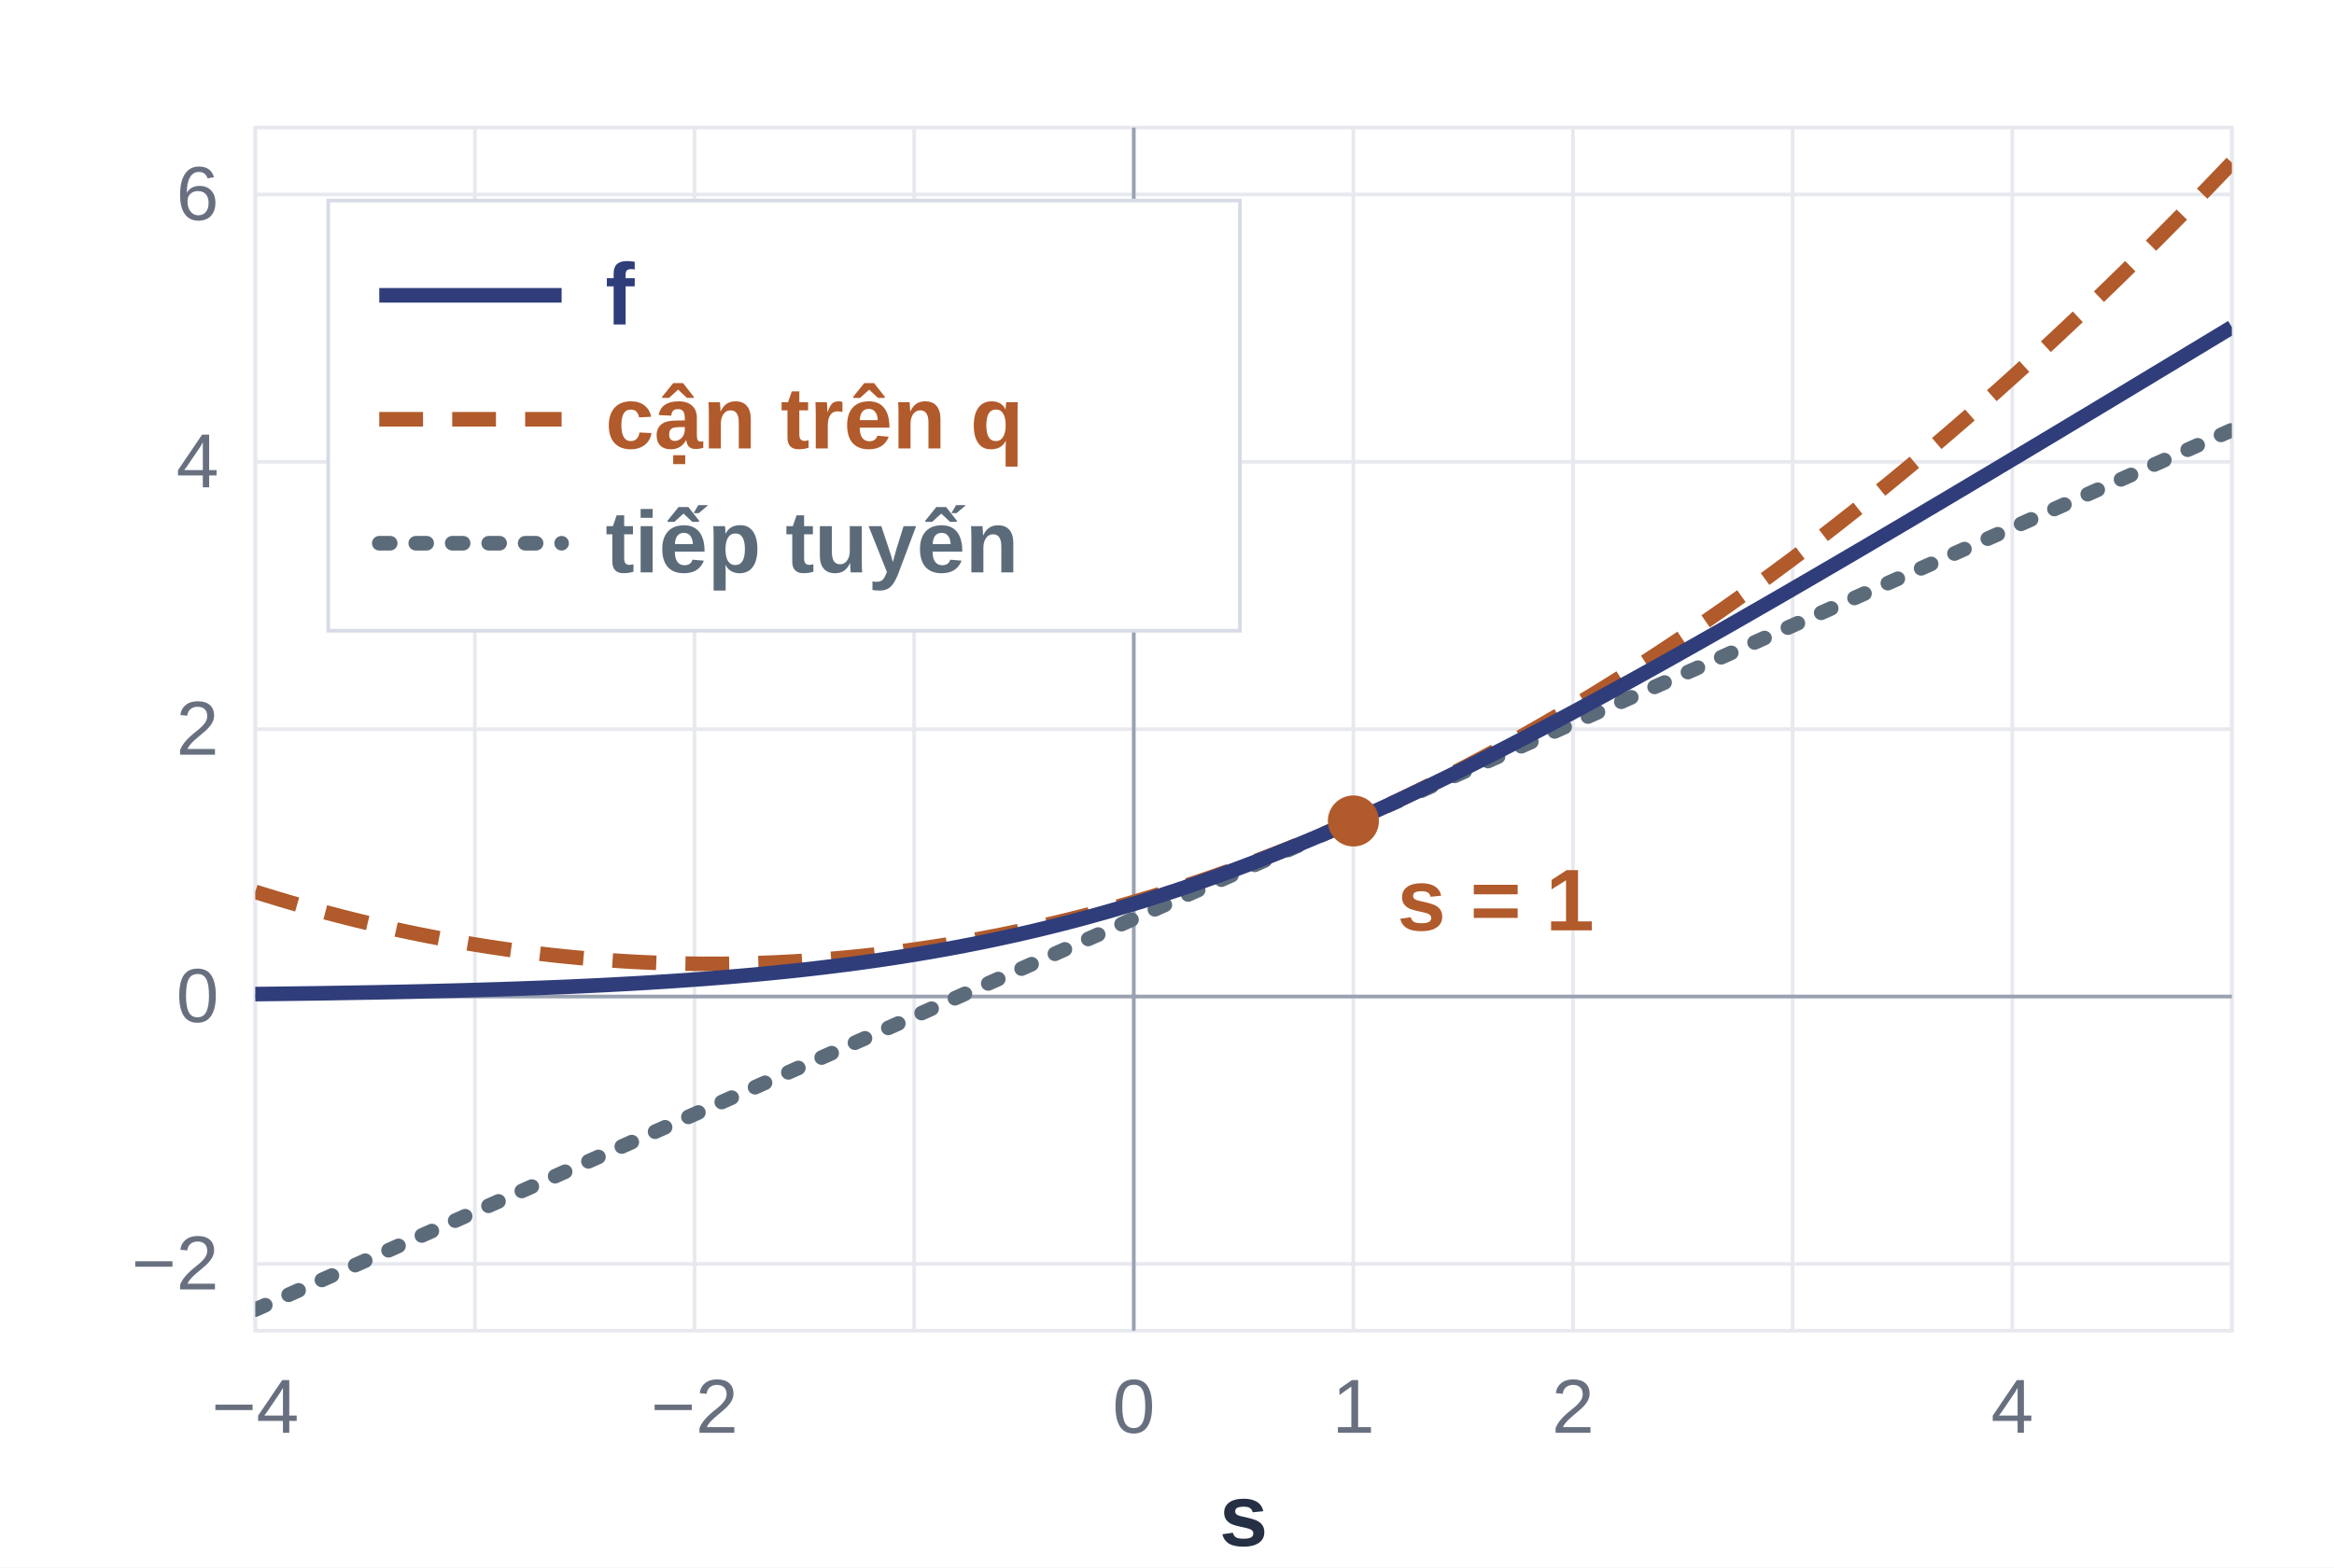
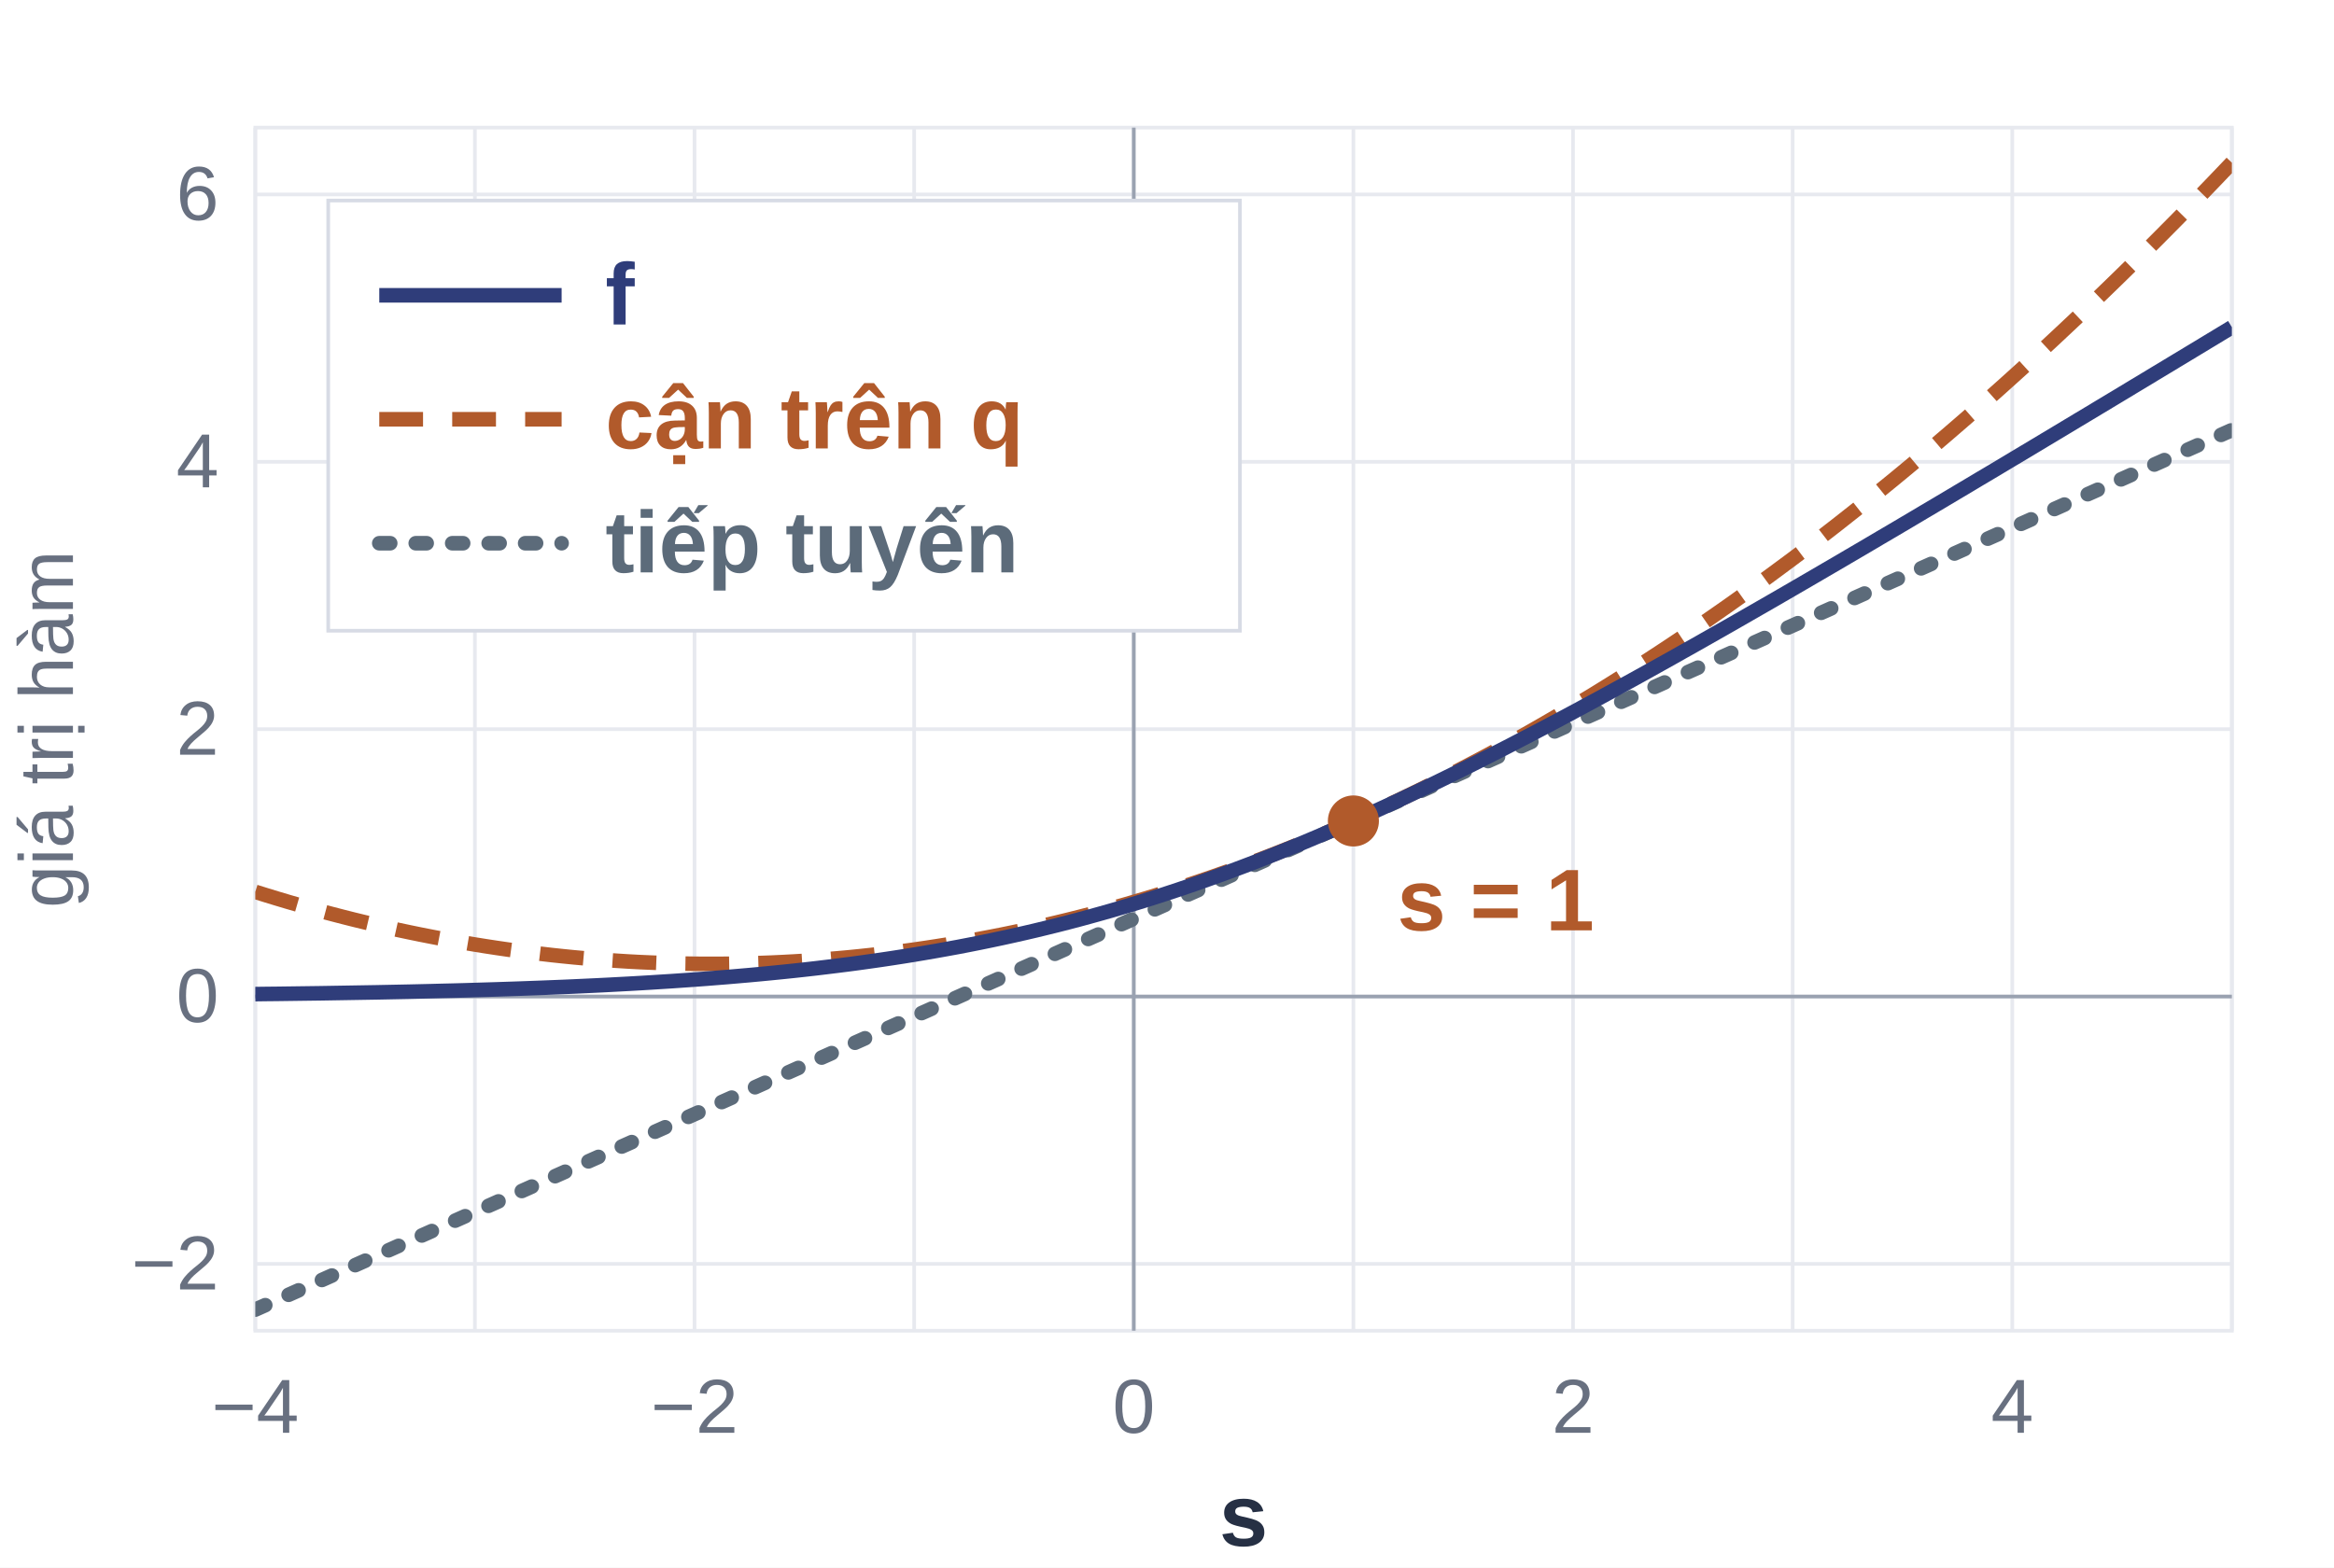
<svg xmlns="http://www.w3.org/2000/svg" viewBox="0 0 640 430" role="img" aria-labelledby="title desc">
  <defs>
    <clipPath id="plot-area">
      <rect x="70" y="35" width="542" height="330" />
    </clipPath>
  </defs>
  <rect width="100%" height="100%" fill="white" />
  <style>text{font-family:Arial,DejaVu Sans,sans-serif;font-size:24px;fill:#263044}.label{font-size:24px;font-weight:600}.small{font-size:21px;fill:#687080}</style>
  <rect x="70" y="35" width="542" height="330" fill="none" stroke="#e7e9ef" />
  <path d="M70.00,35V365" stroke="#e7e9ef" />
  <path d="M130.22,35V365" stroke="#e7e9ef" />
  <path d="M190.44,35V365" stroke="#e7e9ef" />
  <path d="M250.67,35V365" stroke="#e7e9ef" />
  <path d="M310.89,35V365" stroke="#e7e9ef" />
  <path d="M371.11,35V365" stroke="#e7e9ef" />
  <path d="M431.33,35V365" stroke="#e7e9ef" />
  <path d="M491.56,35V365" stroke="#e7e9ef" />
  <path d="M551.78,35V365" stroke="#e7e9ef" />
  <path d="M612.00,35V365" stroke="#e7e9ef" />
  <text x="70.00" y="393" text-anchor="middle" class="small">−4</text>
  <text x="190.44" y="393" text-anchor="middle" class="small">−2</text>
  <text x="310.89" y="393" text-anchor="middle" class="small">0</text>
-   <text x="371.11" y="393" text-anchor="middle" class="small">1</text>
  <text x="431.33" y="393" text-anchor="middle" class="small">2</text>
  <text x="551.78" y="393" text-anchor="middle" class="small">4</text>
  <path d="M70,346.67H612" stroke="#e7e9ef" />
  <text x="60" y="353.67" text-anchor="end" class="small">−2</text>
  <path d="M70,273.33H612" stroke="#e7e9ef" />
  <text x="60" y="280.33" text-anchor="end" class="small">0</text>
  <path d="M70,200.00H612" stroke="#e7e9ef" />
  <text x="60" y="207.00" text-anchor="end" class="small">2</text>
  <path d="M70,126.67H612" stroke="#e7e9ef" />
  <text x="60" y="133.67" text-anchor="end" class="small">4</text>
  <path d="M70,53.33H612" stroke="#e7e9ef" />
  <text x="60" y="60.33" text-anchor="end" class="small">6</text>
  <path d="M70,273.33H612" stroke="#9aa2b1" />
  <path d="M310.89,35V365" stroke="#9aa2b1" />
  <g clip-path="url(#plot-area)" fill="none" stroke-width="4">
    <path d="M70.00,244.62 L73.01,245.56 L76.02,246.48 L79.03,247.38 L82.04,248.25 L85.06,249.09 L88.07,249.92 L91.08,250.72 L94.09,251.50 L97.10,252.26 L100.11,252.99 L103.12,253.70 L106.13,254.39 L109.14,255.06 L112.16,255.70 L115.17,256.32 L118.18,256.91 L121.19,257.49 L124.20,258.04 L127.21,258.56 L130.22,259.07 L133.23,259.55 L136.24,260.01 L139.26,260.45 L142.27,260.86 L145.28,261.25 L148.29,261.61 L151.30,261.96 L154.31,262.28 L157.32,262.58 L160.33,262.85 L163.34,263.11 L166.36,263.34 L169.37,263.54 L172.38,263.73 L175.39,263.89 L178.40,264.02 L181.41,264.14 L184.42,264.23 L187.43,264.30 L190.44,264.35 L193.46,264.37 L196.47,264.37 L199.48,264.35 L202.49,264.30 L205.50,264.23 L208.51,264.14 L211.52,264.03 L214.53,263.89 L217.54,263.73 L220.56,263.55 L223.57,263.34 L226.58,263.11 L229.59,262.86 L232.60,262.59 L235.61,262.29 L238.62,261.97 L241.63,261.63 L244.64,261.26 L247.66,260.87 L250.67,260.46 L253.68,260.02 L256.69,259.56 L259.70,259.08 L262.71,258.58 L265.72,258.05 L268.73,257.50 L271.74,256.93 L274.76,256.34 L277.77,255.72 L280.78,255.08 L283.79,254.41 L286.80,253.72 L289.81,253.01 L292.82,252.28 L295.83,251.53 L298.84,250.75 L301.86,249.95 L304.87,249.12 L307.88,248.27 L310.89,247.40 L313.90,246.51 L316.91,245.59 L319.92,244.65 L322.93,243.69 L325.94,242.71 L328.96,241.70 L331.97,240.67 L334.98,239.61 L337.99,238.54 L341.00,237.44 L344.01,236.31 L347.02,235.17 L350.03,234.00 L353.04,232.81 L356.06,231.60 L359.07,230.36 L362.08,229.10 L365.09,227.82 L368.10,226.51 L371.11,225.18 L374.12,223.83 L377.13,222.45 L380.14,221.06 L383.16,219.64 L386.17,218.19 L389.18,216.73 L392.19,215.24 L395.20,213.72 L398.21,212.19 L401.22,210.63 L404.23,209.05 L407.24,207.45 L410.26,205.82 L413.27,204.17 L416.28,202.50 L419.29,200.80 L422.30,199.08 L425.31,197.34 L428.32,195.58 L431.33,193.79 L434.34,191.98 L437.36,190.15 L440.37,188.29 L443.38,186.41 L446.39,184.51 L449.40,182.59 L452.41,180.64 L455.42,178.67 L458.43,176.68 L461.44,174.66 L464.46,172.62 L467.47,170.56 L470.48,168.47 L473.49,166.37 L476.50,164.23 L479.51,162.08 L482.52,159.90 L485.53,157.70 L488.54,155.48 L491.56,153.24 L494.57,150.97 L497.58,148.68 L500.59,146.36 L503.60,144.03 L506.61,141.66 L509.62,139.28 L512.63,136.88 L515.64,134.45 L518.66,132.00 L521.67,129.52 L524.68,127.02 L527.69,124.50 L530.70,121.96 L533.71,119.39 L536.72,116.80 L539.73,114.19 L542.74,111.56 L545.76,108.90 L548.77,106.22 L551.78,103.51 L554.79,100.79 L557.80,98.04 L560.81,95.27 L563.82,92.47 L566.83,89.65 L569.84,86.81 L572.86,83.95 L575.87,81.06 L578.88,78.15 L581.89,75.22 L584.90,72.26 L587.91,69.28 L590.92,66.28 L593.93,63.25 L596.94,60.21 L599.96,57.14 L602.97,54.04 L605.98,50.93 L608.99,47.79 L612.00,44.63" stroke="#b15a2b" stroke-dasharray="12 8" />
    <path d="M70.00,359.21 L73.01,357.87 L76.02,356.53 L79.03,355.19 L82.04,353.85 L85.06,352.51 L88.07,351.17 L91.08,349.83 L94.09,348.49 L97.10,347.15 L100.11,345.81 L103.12,344.46 L106.13,343.12 L109.14,341.78 L112.16,340.44 L115.17,339.10 L118.18,337.76 L121.19,336.42 L124.20,335.08 L127.21,333.74 L130.22,332.40 L133.23,331.06 L136.24,329.72 L139.26,328.38 L142.27,327.04 L145.28,325.70 L148.29,324.36 L151.30,323.02 L154.31,321.68 L157.32,320.34 L160.33,319.00 L163.34,317.66 L166.36,316.32 L169.37,314.98 L172.38,313.64 L175.39,312.30 L178.40,310.96 L181.41,309.62 L184.42,308.28 L187.43,306.94 L190.44,305.60 L193.46,304.26 L196.47,302.92 L199.48,301.58 L202.49,300.24 L205.50,298.90 L208.51,297.56 L211.52,296.21 L214.53,294.87 L217.54,293.53 L220.56,292.19 L223.57,290.85 L226.58,289.51 L229.59,288.17 L232.60,286.83 L235.61,285.49 L238.62,284.15 L241.63,282.81 L244.64,281.47 L247.66,280.13 L250.67,278.79 L253.68,277.45 L256.69,276.11 L259.70,274.77 L262.71,273.43 L265.72,272.09 L268.73,270.75 L271.74,269.41 L274.76,268.07 L277.77,266.73 L280.78,265.39 L283.79,264.05 L286.80,262.71 L289.81,261.37 L292.82,260.03 L295.83,258.69 L298.84,257.35 L301.86,256.01 L304.87,254.67 L307.88,253.33 L310.89,251.99 L313.90,250.65 L316.91,249.31 L319.92,247.97 L322.93,246.62 L325.94,245.28 L328.96,243.94 L331.97,242.60 L334.98,241.26 L337.99,239.92 L341.00,238.58 L344.01,237.24 L347.02,235.90 L350.03,234.56 L353.04,233.22 L356.06,231.88 L359.07,230.54 L362.08,229.20 L365.09,227.86 L368.10,226.52 L371.11,225.18 L374.12,223.84 L377.13,222.50 L380.14,221.16 L383.16,219.82 L386.17,218.48 L389.18,217.14 L392.19,215.80 L395.20,214.46 L398.21,213.12 L401.22,211.78 L404.23,210.44 L407.24,209.10 L410.26,207.76 L413.27,206.42 L416.28,205.08 L419.29,203.74 L422.30,202.40 L425.31,201.06 L428.32,199.72 L431.33,198.37 L434.34,197.03 L437.36,195.69 L440.37,194.35 L443.38,193.01 L446.39,191.67 L449.40,190.33 L452.41,188.99 L455.42,187.65 L458.43,186.31 L461.44,184.97 L464.46,183.63 L467.47,182.29 L470.48,180.95 L473.49,179.61 L476.50,178.27 L479.51,176.93 L482.52,175.59 L485.53,174.25 L488.54,172.91 L491.56,171.57 L494.57,170.23 L497.58,168.89 L500.59,167.55 L503.60,166.21 L506.61,164.87 L509.62,163.53 L512.63,162.19 L515.64,160.85 L518.66,159.51 L521.67,158.17 L524.68,156.83 L527.69,155.49 L530.70,154.15 L533.71,152.81 L536.72,151.47 L539.73,150.13 L542.74,148.78 L545.76,147.44 L548.77,146.10 L551.78,144.76 L554.79,143.42 L557.80,142.08 L560.81,140.74 L563.82,139.40 L566.83,138.06 L569.84,136.72 L572.86,135.38 L575.87,134.04 L578.88,132.70 L581.89,131.36 L584.90,130.02 L587.91,128.68 L590.92,127.34 L593.93,126.00 L596.94,124.66 L599.96,123.32 L602.97,121.98 L605.98,120.64 L608.99,119.30 L612.00,117.96" stroke="#5c6b7a" stroke-dasharray="3 7" stroke-linecap="round" />
    <path d="M70.00,272.67 L73.01,272.63 L76.02,272.60 L79.03,272.56 L82.04,272.52 L85.06,272.48 L88.07,272.44 L91.08,272.39 L94.09,272.34 L97.10,272.29 L100.11,272.24 L103.12,272.19 L106.13,272.13 L109.14,272.07 L112.16,272.01 L115.17,271.94 L118.18,271.87 L121.19,271.79 L124.20,271.72 L127.21,271.64 L130.22,271.55 L133.23,271.46 L136.24,271.37 L139.26,271.27 L142.27,271.17 L145.28,271.06 L148.29,270.95 L151.30,270.83 L154.31,270.71 L157.32,270.58 L160.33,270.44 L163.34,270.30 L166.36,270.15 L169.37,269.99 L172.38,269.83 L175.39,269.66 L178.40,269.48 L181.41,269.29 L184.42,269.10 L187.43,268.89 L190.44,268.68 L193.46,268.46 L196.47,268.22 L199.48,267.98 L202.49,267.72 L205.50,267.46 L208.51,267.18 L211.52,266.89 L214.53,266.59 L217.54,266.28 L220.56,265.95 L223.57,265.61 L226.58,265.25 L229.59,264.88 L232.60,264.50 L235.61,264.10 L238.62,263.68 L241.63,263.25 L244.64,262.80 L247.66,262.33 L250.67,261.85 L253.68,261.34 L256.69,260.82 L259.70,260.28 L262.71,259.73 L265.72,259.15 L268.73,258.55 L271.74,257.93 L274.76,257.29 L277.77,256.63 L280.78,255.95 L283.79,255.25 L286.80,254.52 L289.81,253.78 L292.82,253.01 L295.83,252.22 L298.84,251.40 L301.86,250.56 L304.87,249.71 L307.88,248.82 L310.89,247.92 L313.90,246.99 L316.91,246.04 L319.92,245.06 L322.93,244.07 L325.94,243.05 L328.96,242.01 L331.97,240.94 L334.98,239.86 L337.99,238.75 L341.00,237.62 L344.01,236.47 L347.02,235.29 L350.03,234.10 L353.04,232.88 L356.06,231.65 L359.07,230.39 L362.08,229.12 L365.09,227.82 L368.10,226.51 L371.11,225.18 L374.12,223.83 L377.13,222.46 L380.14,221.08 L383.16,219.68 L386.17,218.26 L389.18,216.83 L392.19,215.38 L395.20,213.92 L398.21,212.44 L401.22,210.95 L404.23,209.44 L407.24,207.92 L410.26,206.39 L413.27,204.85 L416.28,203.29 L419.29,201.72 L422.30,200.15 L425.31,198.56 L428.32,196.96 L431.33,195.35 L434.34,193.73 L437.36,192.10 L440.37,190.46 L443.38,188.81 L446.39,187.16 L449.40,185.50 L452.41,183.83 L455.42,182.15 L458.43,180.47 L461.44,178.77 L464.46,177.08 L467.47,175.37 L470.48,173.66 L473.49,171.95 L476.50,170.23 L479.51,168.50 L482.52,166.77 L485.53,165.04 L488.54,163.30 L491.56,161.55 L494.57,159.80 L497.58,158.05 L500.59,156.29 L503.60,154.54 L506.61,152.77 L509.62,151.01 L512.63,149.24 L515.64,147.46 L518.66,145.69 L521.67,143.91 L524.68,142.13 L527.69,140.34 L530.70,138.56 L533.71,136.77 L536.72,134.98 L539.73,133.19 L542.74,131.39 L545.76,129.60 L548.77,127.80 L551.78,126.00 L554.79,124.20 L557.80,122.40 L560.81,120.59 L563.82,118.79 L566.83,116.98 L569.84,115.17 L572.86,113.36 L575.87,111.55 L578.88,109.74 L581.89,107.93 L584.90,106.11 L587.91,104.30 L590.92,102.48 L593.93,100.67 L596.94,98.85 L599.96,97.03 L602.97,95.21 L605.98,93.39 L608.99,91.57 L612.00,89.75" stroke="#2f3d7a" />
  </g>
  <circle cx="371.11" cy="225.18" r="7" fill="#b15a2b" />
  <text x="383.11" y="255.18" class="label" fill="#b15a2b" style="fill:#b15a2b">s = 1</text>
  <text x="341" y="424" text-anchor="middle" class="label">s</text>
  <g transform="translate(90,55)">
    <rect x="0" y="0" width="250" height="118" fill="white" stroke="#d7dbe5" />
    <path d="M14,26H64" stroke="#2f3d7a" stroke-width="4" />
    <text x="76" y="34" class="label" style="fill:#2f3d7a">f</text>
    <path d="M14,60H64" stroke="#b15a2b" stroke-width="4" stroke-dasharray="12 8" />
    <text x="76" y="68" class="label" style="fill:#b15a2b">cận trên q</text>
    <path d="M14,94H64" stroke="#5c6b7a" stroke-width="4" stroke-dasharray="3 7" stroke-linecap="round" />
    <text x="76" y="102" class="label" style="fill:#5c6b7a">tiếp tuyến</text>
  </g>
+   <text x="20" y="200" text-anchor="middle" class="small" transform="rotate(-90 20 200)">giá trị hàm</text>
</svg>
